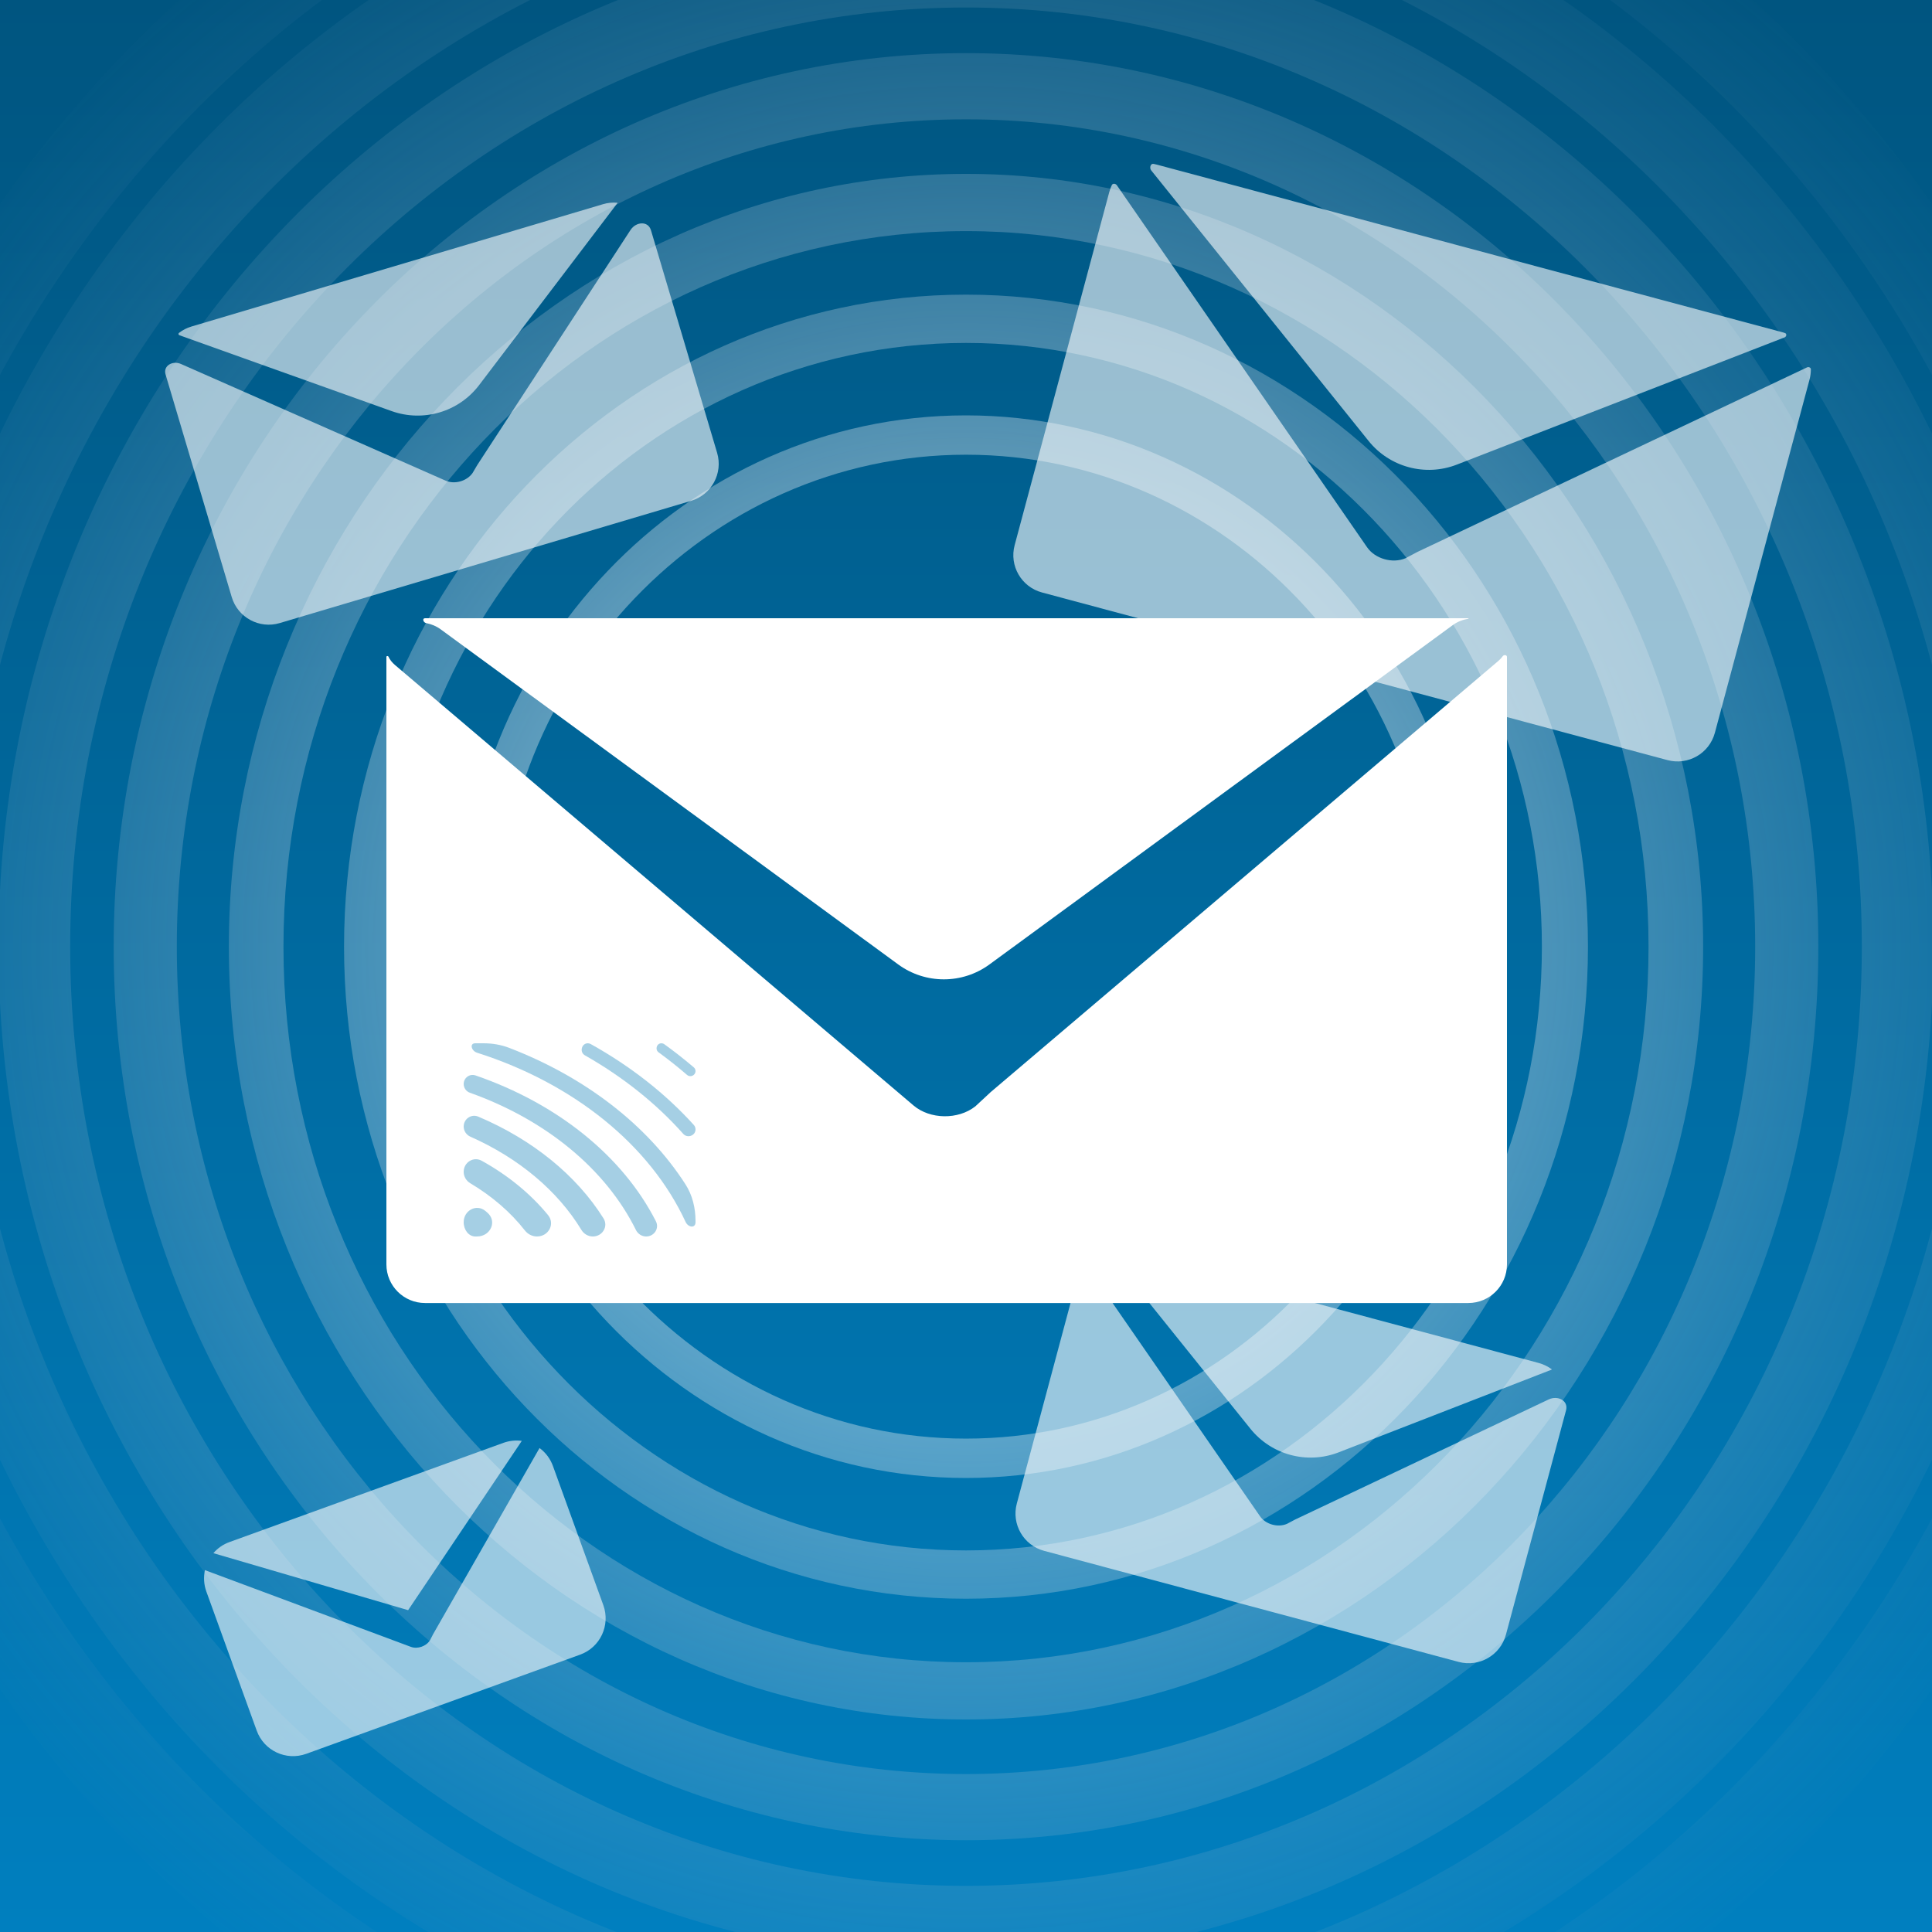
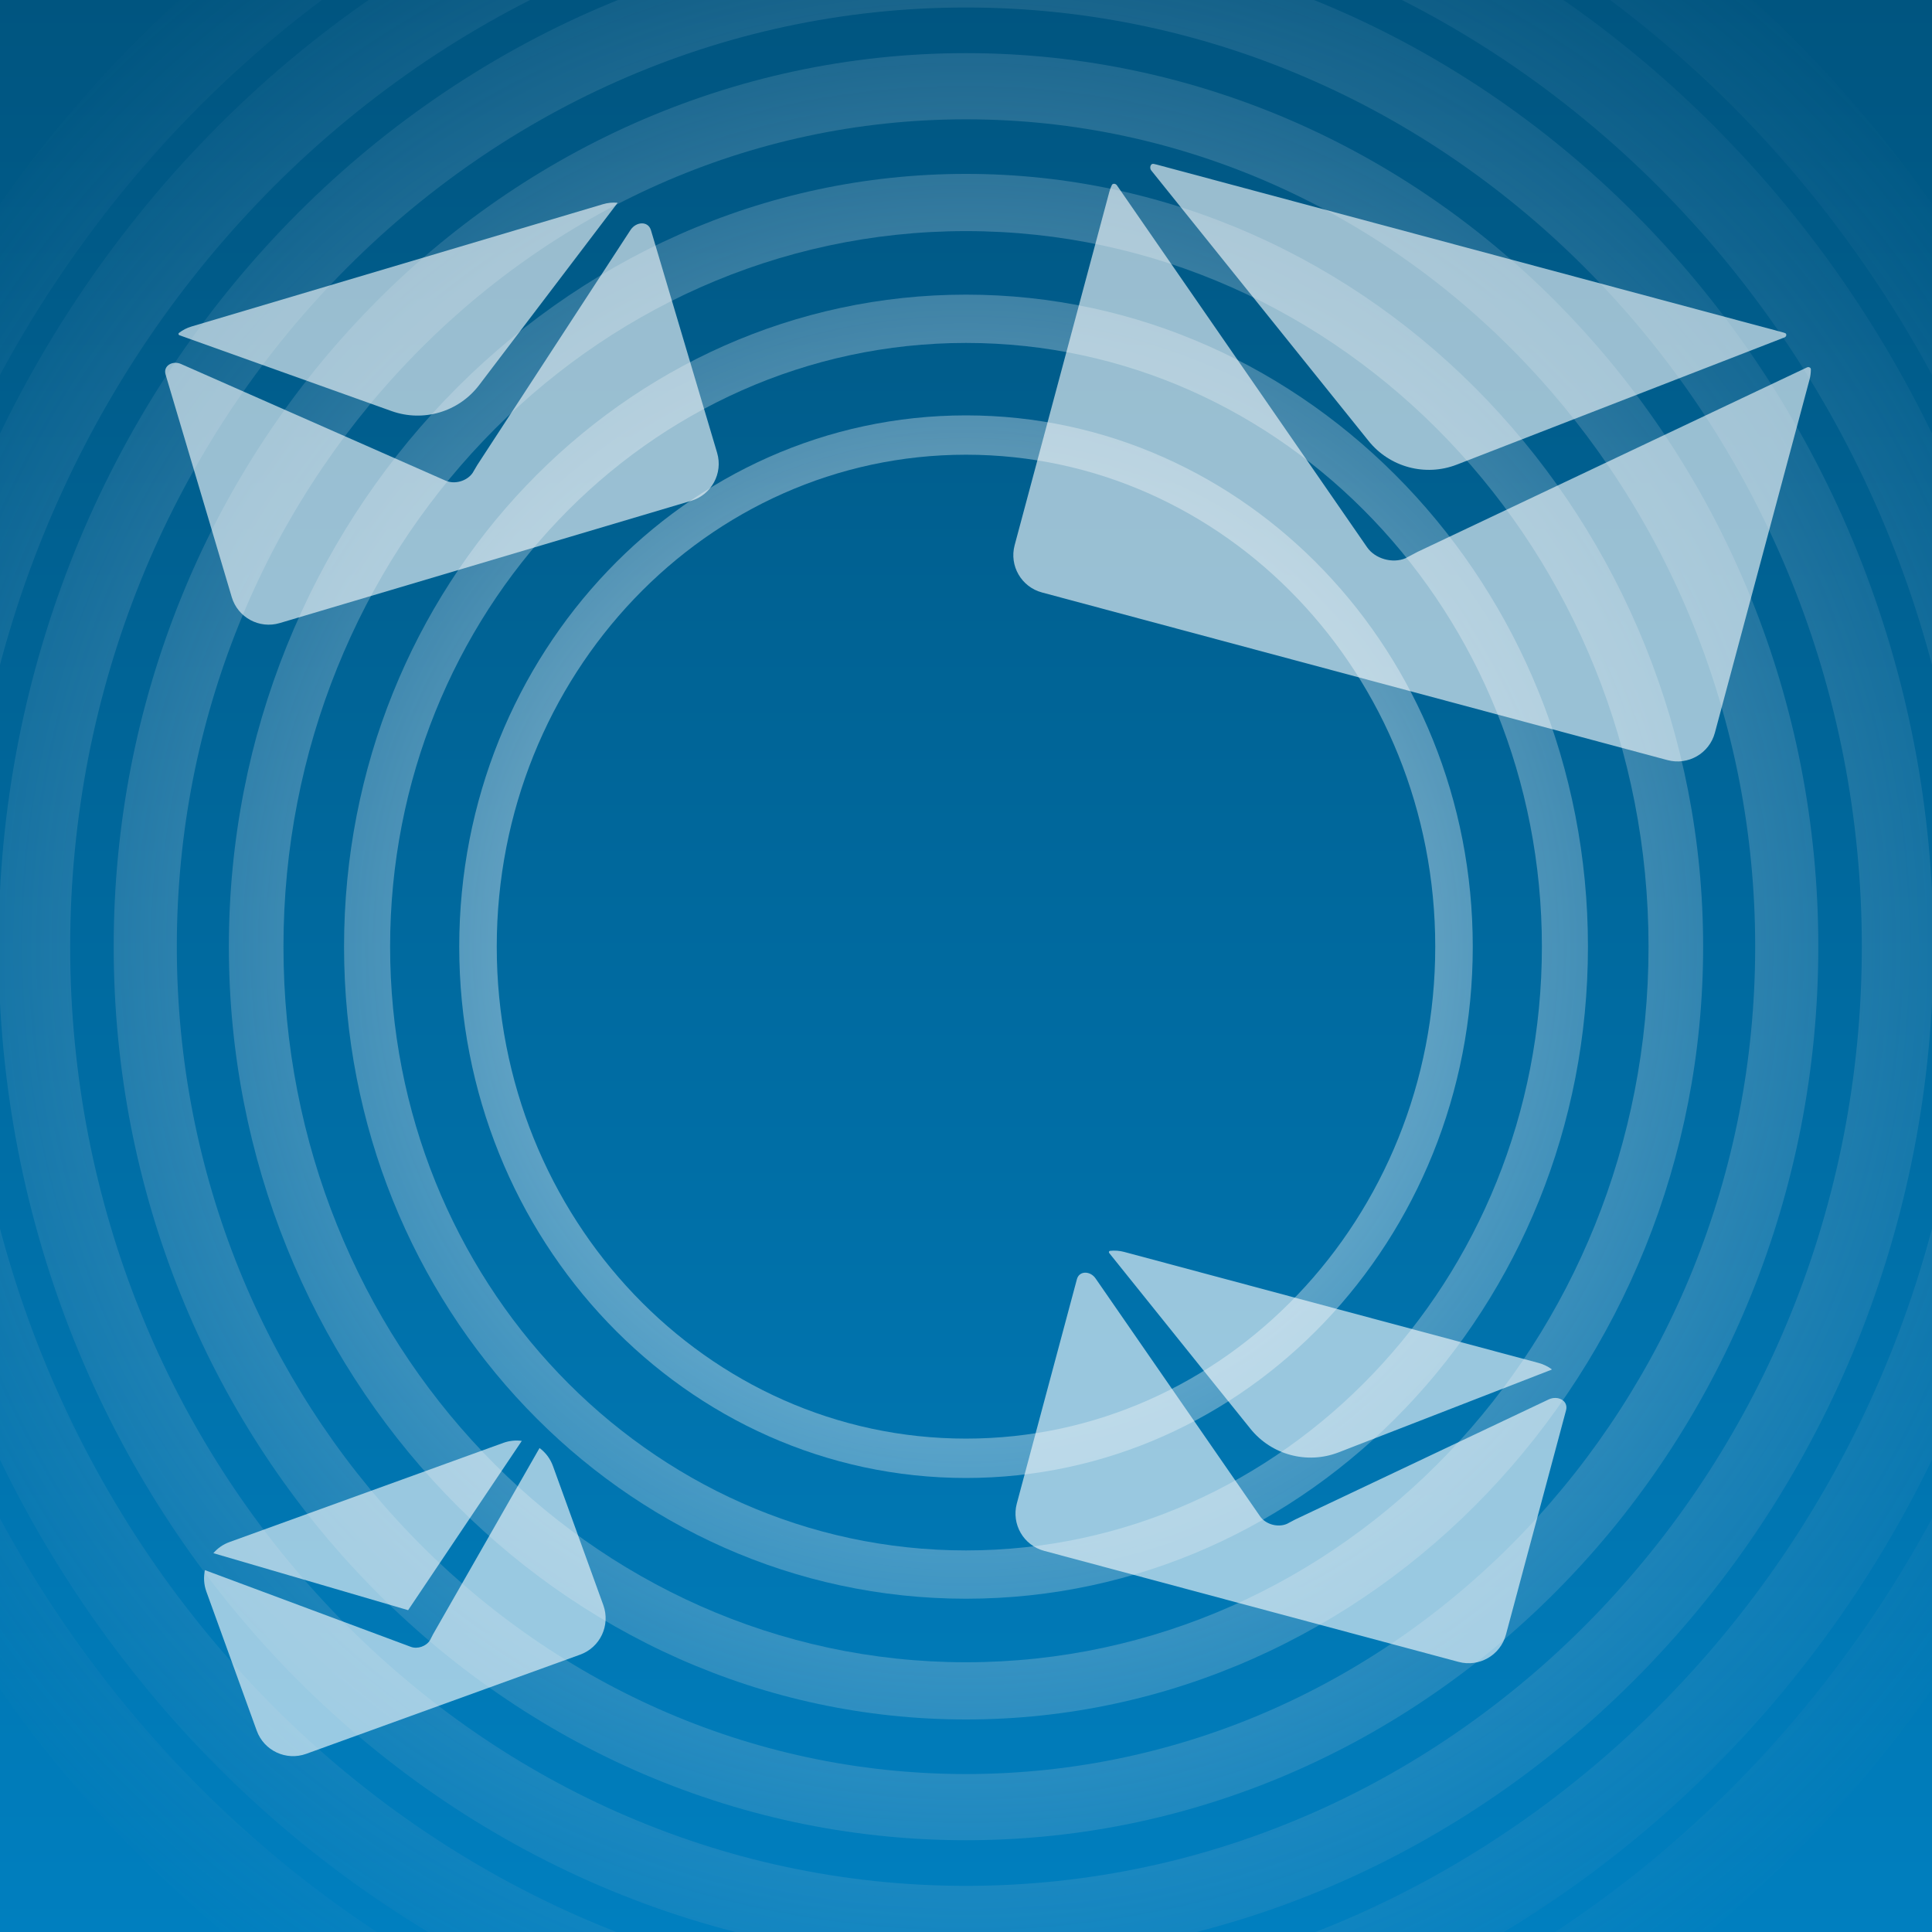
<svg xmlns="http://www.w3.org/2000/svg" width="50" height="50" viewBox="0 0 50 50" fill="none">
  <rect width="50" height="50" fill="url(#paint0_linear_231:7758)" />
  <g clip-path="url(#clip0_231:7758)">
-     <path fill-rule="evenodd" clip-rule="evenodd" d="M25 41.375C33.89 41.375 41.096 33.82 41.096 24.5C41.096 15.18 33.89 7.625 25 7.625C16.11 7.625 8.904 15.18 8.904 24.5C8.904 33.82 16.11 41.375 25 41.375ZM25 40.125C33.231 40.125 39.904 33.129 39.904 24.5C39.904 15.87 33.231 8.875 25 8.875C16.769 8.875 10.096 15.87 10.096 24.5C10.096 33.129 16.769 40.125 25 40.125Z" fill="url(#paint1_radial_231:7758)" />
+     <path fill-rule="evenodd" clip-rule="evenodd" d="M25 41.375C33.89 41.375 41.096 33.82 41.096 24.5C41.096 15.18 33.89 7.625 25 7.625C16.11 7.625 8.904 15.18 8.904 24.5C8.904 33.82 16.11 41.375 25 41.375ZM25 40.125C33.231 40.125 39.904 33.129 39.904 24.5C39.904 15.871 33.231 8.875 25 8.875C16.769 8.875 10.096 15.871 10.096 24.5C10.096 33.129 16.769 40.125 25 40.125Z" fill="url(#paint1_radial_231:7758)" />
    <path fill-rule="evenodd" clip-rule="evenodd" d="M25 38.25C32.243 38.25 38.115 32.094 38.115 24.5C38.115 16.906 32.243 10.75 25 10.75C17.757 10.75 11.885 16.906 11.885 24.5C11.885 32.094 17.757 38.25 25 38.25ZM25 37.231C31.707 37.231 37.144 31.531 37.144 24.5C37.144 17.469 31.707 11.768 25 11.768C18.293 11.768 12.856 17.469 12.856 24.5C12.856 31.531 18.293 37.231 25 37.231Z" fill="url(#paint2_radial_231:7758)" />
    <path fill-rule="evenodd" clip-rule="evenodd" d="M25 44.5C35.536 44.5 44.077 35.546 44.077 24.5C44.077 13.454 35.536 4.5 25 4.5C14.464 4.5 5.923 13.454 5.923 24.5C5.923 35.546 14.464 44.5 25 44.5ZM25 43.019C34.755 43.019 42.664 34.727 42.664 24.5C42.664 14.273 34.755 5.981 25 5.981C15.245 5.981 7.336 14.273 7.336 24.5C7.336 34.727 15.245 43.019 25 43.019Z" fill="url(#paint3_radial_231:7758)" />
    <path fill-rule="evenodd" clip-rule="evenodd" d="M25 47.625C37.182 47.625 47.058 37.272 47.058 24.5C47.058 11.728 37.182 1.375 25 1.375C12.818 1.375 2.942 11.728 2.942 24.5C2.942 37.272 12.818 47.625 25 47.625ZM25 45.912C36.28 45.912 45.424 36.325 45.424 24.5C45.424 12.675 36.28 3.088 25 3.088C13.72 3.088 4.576 12.675 4.576 24.5C4.576 36.325 13.72 45.912 25 45.912Z" fill="url(#paint4_radial_231:7758)" />
    <path fill-rule="evenodd" clip-rule="evenodd" d="M25 50.75C38.828 50.75 50.038 38.998 50.038 24.5C50.038 10.002 38.828 -1.75 25 -1.75C11.172 -1.75 -0.038 10.002 -0.038 24.5C-0.038 38.998 11.172 50.75 25 50.75ZM25 48.806C37.804 48.806 48.184 37.924 48.184 24.5C48.184 11.076 37.804 0.194 25 0.194C12.196 0.194 1.816 11.076 1.816 24.5C1.816 37.924 12.196 48.806 25 48.806Z" fill="url(#paint5_radial_231:7758)" />
    <path fill-rule="evenodd" clip-rule="evenodd" d="M25 53.875C40.475 53.875 53.019 40.723 53.019 24.5C53.019 8.277 40.475 -4.875 25 -4.875C9.525 -4.875 -3.019 8.277 -3.019 24.5C-3.019 40.723 9.525 53.875 25 53.875ZM25 51.699C39.328 51.699 50.944 39.522 50.944 24.5C50.944 9.478 39.328 -2.699 25 -2.699C10.672 -2.699 -0.944 9.478 -0.944 24.5C-0.944 39.522 10.672 51.699 25 51.699Z" fill="url(#paint6_radial_231:7758)" />
    <path fill-rule="evenodd" clip-rule="evenodd" d="M25 57C42.121 57 56 42.449 56 24.5C56 6.551 42.121 -8 25 -8C7.879 -8 -6 6.551 -6 24.5C-6 42.449 7.879 57 25 57ZM25 54.593C40.853 54.593 53.704 41.12 53.704 24.5C53.704 7.88 40.853 -5.593 25 -5.593C9.147 -5.593 -3.704 7.88 -3.704 24.5C-3.704 41.12 9.147 54.593 25 54.593Z" fill="url(#paint7_radial_231:7758)" />
-     <path fill-rule="evenodd" clip-rule="evenodd" d="M4.684 9.42C4.467 9.324 4.217 9.465 4.285 9.692V9.692L5.997 15.452C6.154 15.981 6.711 16.283 7.24 16.125L17.885 12.962C18.415 12.805 18.716 12.248 18.559 11.719L16.847 5.959V5.959C16.773 5.71 16.459 5.735 16.317 5.953L12.353 12.033L12.229 12.243C12.081 12.453 11.765 12.542 11.532 12.439L4.684 9.42ZM4.63 8.617C4.609 8.634 4.618 8.667 4.643 8.676V8.676L8.454 10.038L10.135 10.639C10.956 10.932 11.873 10.66 12.4 9.966L15.979 5.256V5.256C15.982 5.253 15.979 5.247 15.975 5.247C15.853 5.236 15.728 5.248 15.604 5.285L4.959 8.449C4.836 8.485 4.725 8.543 4.63 8.617Z" fill="white" fill-opacity="0.6" />
-     <path fill-rule="evenodd" clip-rule="evenodd" d="M28.352 33.084C28.218 32.889 27.931 32.879 27.87 33.107V33.107L26.315 38.911C26.172 39.445 26.488 39.993 27.022 40.136L37.749 43.01C38.282 43.153 38.831 42.837 38.974 42.303L40.529 36.499V36.499C40.596 36.248 40.315 36.106 40.08 36.217L33.521 39.324L33.305 39.438C33.069 39.539 32.753 39.45 32.609 39.24L28.352 33.084ZM28.726 32.372C28.7 32.375 28.69 32.408 28.706 32.428V32.428L31.241 35.584L32.36 36.975C32.906 37.655 33.83 37.902 34.643 37.587L40.157 35.446V35.446C40.161 35.444 40.161 35.439 40.158 35.436C40.06 35.364 39.947 35.308 39.822 35.274L29.095 32.4C28.971 32.367 28.846 32.358 28.726 32.372Z" fill="white" fill-opacity="0.6" />
+     <path fill-rule="evenodd" clip-rule="evenodd" d="M4.684 9.42C4.467 9.324 4.217 9.465 4.285 9.692L5.997 15.452C6.154 15.981 6.711 16.283 7.24 16.125L17.885 12.962C18.415 12.805 18.716 12.248 18.559 11.719L16.847 5.959C16.773 5.71 16.459 5.735 16.317 5.953L12.353 12.033L12.229 12.243C12.081 12.453 11.765 12.542 11.532 12.439L4.684 9.42ZM4.63 8.617C4.609 8.634 4.618 8.667 4.643 8.676L8.454 10.038L10.135 10.639C10.956 10.932 11.873 10.66 12.4 9.966L15.979 5.256C15.982 5.253 15.979 5.247 15.975 5.247C15.853 5.236 15.728 5.248 15.604 5.285L4.959 8.449C4.836 8.485 4.725 8.543 4.63 8.617Z" fill="white" fill-opacity="0.6" />
+     <path fill-rule="evenodd" clip-rule="evenodd" d="M28.352 33.084C28.218 32.889 27.931 32.879 27.87 33.107L26.315 38.911C26.172 39.445 26.488 39.993 27.022 40.136L37.749 43.01C38.282 43.153 38.831 42.837 38.974 42.303L40.529 36.499C40.596 36.248 40.315 36.106 40.08 36.217L33.521 39.324L33.305 39.438C33.069 39.539 32.753 39.45 32.609 39.24L28.352 33.084ZM28.726 32.372C28.7 32.375 28.69 32.408 28.706 32.428L31.241 35.584L32.36 36.975C32.906 37.655 33.83 37.902 34.643 37.587L40.157 35.446C40.161 35.444 40.161 35.439 40.158 35.436C40.06 35.364 39.947 35.308 39.822 35.274L29.095 32.4C28.971 32.367 28.846 32.358 28.726 32.372Z" fill="white" fill-opacity="0.6" />
    <path fill-rule="evenodd" clip-rule="evenodd" d="M5.304 40.635C5.265 40.813 5.274 41.004 5.34 41.188L6.644 44.789C6.832 45.309 7.406 45.577 7.925 45.389L15.014 42.822C15.534 42.634 15.802 42.061 15.614 41.541L14.31 37.94C14.24 37.747 14.117 37.588 13.963 37.475L11.21 42.29L11.129 42.448C11.031 42.607 10.805 42.685 10.632 42.62L5.304 40.635ZM5.522 40.196L8.292 41.006L10.562 41.671L13.504 37.29C13.349 37.269 13.187 37.284 13.03 37.34L5.94 39.908C5.772 39.968 5.631 40.069 5.522 40.196Z" fill="white" fill-opacity="0.6" />
-     <path fill-rule="evenodd" clip-rule="evenodd" d="M28.904 4.794C28.872 4.749 28.798 4.74 28.774 4.79C28.747 4.846 28.725 4.904 28.709 4.966L26.259 14.109C26.116 14.642 26.433 15.19 26.966 15.333L43.156 19.672C43.69 19.814 44.238 19.498 44.381 18.964L46.831 9.822C46.854 9.734 46.865 9.646 46.865 9.559C46.865 9.512 46.809 9.488 46.766 9.508V9.508L36.686 14.282L36.377 14.446C36.04 14.591 35.587 14.463 35.38 14.163L28.904 4.794V4.794ZM29.854 4.241C29.773 4.226 29.742 4.347 29.794 4.411V4.411L33.423 8.928L35.42 11.413C35.966 12.092 36.89 12.34 37.703 12.024L46.186 8.731V8.731C46.235 8.712 46.247 8.637 46.197 8.62C46.173 8.611 46.149 8.604 46.123 8.597L29.933 4.259C29.907 4.252 29.881 4.246 29.854 4.241Z" fill="white" fill-opacity="0.6" />
-     <path fill-rule="evenodd" clip-rule="evenodd" d="M10.052 16.993C10.041 16.97 10 16.974 10 17V17V32.722C10 33.275 10.448 33.722 11 33.722H38C38.552 33.722 39 33.275 39 32.722V17V17C39 16.949 38.922 16.939 38.892 16.98C38.861 17.024 38.823 17.065 38.778 17.104L25.638 28.264L25.242 28.632C24.797 28.983 24.07 28.973 23.641 28.609L10.223 17.211C10.146 17.146 10.089 17.072 10.052 16.993ZM11 16C10.921 16 10.953 16.112 11.03 16.126C11.164 16.152 11.291 16.204 11.399 16.283L18.625 21.575L23.245 24.959C23.948 25.474 24.905 25.474 25.608 24.959L37.601 16.175C37.717 16.09 37.856 16.037 38.001 16.013C38.009 16.012 38.008 16 38 16V16H11V16Z" fill="white" />
-     <path d="M17.19 27.023C17.169 27.008 17.143 27 17.117 27V27C16.995 27 16.944 27.161 17.044 27.234C17.3 27.42 17.546 27.616 17.781 27.819C17.866 27.892 18 27.832 18 27.72V27.72C18 27.683 17.984 27.647 17.955 27.623C17.711 27.415 17.456 27.214 17.19 27.023Z" fill="#4DA1CA" fill-opacity="0.5" />
-     <path d="M15.288 27.02C15.265 27.007 15.239 27 15.213 27V27C15.049 27 14.993 27.23 15.136 27.311C16.124 27.873 16.986 28.561 17.682 29.344C17.791 29.466 18 29.392 18 29.229V29.229C18 29.186 17.985 29.146 17.956 29.114C17.225 28.305 16.322 27.596 15.288 27.02Z" fill="#4DA1CA" fill-opacity="0.5" />
-     <path d="M13.174 27.117C12.964 27.037 12.739 27 12.514 27L12.3 27V27C12.145 27 12.199 27.198 12.346 27.244C14.85 28.042 16.824 29.637 17.743 31.623C17.811 31.77 18 31.793 18 31.63V31.63L18 31.599C18 31.264 17.921 30.931 17.739 30.649C16.756 29.12 15.148 27.876 13.174 27.117Z" fill="#4DA1CA" fill-opacity="0.5" />
-     <path d="M16.723 32C16.93 32 17.068 31.79 16.975 31.607C16.117 29.923 14.431 28.564 12.307 27.832C12.155 27.78 12 27.894 12 28.054V28.054C12 28.156 12.065 28.246 12.161 28.28C14.126 28.98 15.679 30.258 16.458 31.832C16.508 31.934 16.61 32 16.723 32V32Z" fill="#4DA1CA" fill-opacity="0.5" />
-     <path d="M15.342 32C15.591 32 15.75 31.74 15.618 31.53C14.916 30.413 13.778 29.491 12.377 28.898C12.196 28.822 12 28.958 12 29.154V29.154C12 29.268 12.069 29.371 12.173 29.417C13.422 29.971 14.43 30.814 15.046 31.829C15.109 31.933 15.22 32 15.342 32V32Z" fill="#4DA1CA" fill-opacity="0.5" />
-     <path d="M13.897 32C14.195 32 14.372 31.678 14.184 31.447C13.733 30.897 13.149 30.418 12.466 30.04C12.252 29.922 12 30.083 12 30.327V30.327C12 30.449 12.067 30.561 12.172 30.623C12.734 30.958 13.214 31.371 13.583 31.843C13.659 31.94 13.774 32 13.897 32V32Z" fill="#4DA1CA" fill-opacity="0.5" />
-     <path d="M12.345 32C12.695 32 12.876 31.606 12.609 31.379C12.594 31.366 12.579 31.353 12.563 31.34C12.33 31.147 12 31.327 12 31.63V31.63C12 31.834 12.134 32 12.3 32L12.345 32Z" fill="#4DA1CA" fill-opacity="0.5" />
+     <path fill-rule="evenodd" clip-rule="evenodd" d="M28.904 4.794C28.872 4.749 28.798 4.74 28.774 4.79C28.747 4.846 28.725 4.904 28.709 4.966L26.259 14.109C26.116 14.642 26.433 15.19 26.966 15.333L43.156 19.672C43.69 19.814 44.238 19.498 44.381 18.964L46.831 9.822C46.854 9.734 46.865 9.646 46.865 9.559C46.865 9.512 46.809 9.488 46.766 9.508L36.686 14.282L36.377 14.446C36.04 14.591 35.587 14.463 35.38 14.163L28.904 4.794ZM29.854 4.241C29.773 4.226 29.742 4.347 29.794 4.411L33.423 8.928L35.42 11.413C35.966 12.092 36.89 12.34 37.703 12.024L46.186 8.731C46.235 8.712 46.247 8.637 46.197 8.62C46.173 8.611 46.149 8.604 46.123 8.597L29.933 4.259C29.907 4.252 29.881 4.246 29.854 4.241Z" fill="white" fill-opacity="0.6" />
  </g>
  <defs>
    <linearGradient id="paint0_linear_231:7758" x1="25" y1="0" x2="25" y2="50" gradientUnits="userSpaceOnUse">
      <stop stop-color="#005580" />
      <stop offset="1" stop-color="#007FBF" />
    </linearGradient>
    <radialGradient id="paint1_radial_231:7758" cx="0" cy="0" r="1" gradientUnits="userSpaceOnUse" gradientTransform="translate(25 24.5) rotate(-48.0845) scale(32.999 32.8682)">
      <stop offset="0.254" stop-color="white" stop-opacity="0.48" />
      <stop offset="1" stop-color="#7096B6" stop-opacity="0" />
    </radialGradient>
    <radialGradient id="paint2_radial_231:7758" cx="0" cy="0" r="1" gradientUnits="userSpaceOnUse" gradientTransform="translate(25 24.5) rotate(-48.0845) scale(32.999 32.8682)">
      <stop offset="0.254" stop-color="white" stop-opacity="0.48" />
      <stop offset="1" stop-color="#7096B6" stop-opacity="0" />
    </radialGradient>
    <radialGradient id="paint3_radial_231:7758" cx="0" cy="0" r="1" gradientUnits="userSpaceOnUse" gradientTransform="translate(25 24.5) rotate(-48.0845) scale(32.999 32.8682)">
      <stop offset="0.254" stop-color="white" stop-opacity="0.48" />
      <stop offset="1" stop-color="#7096B6" stop-opacity="0" />
    </radialGradient>
    <radialGradient id="paint4_radial_231:7758" cx="0" cy="0" r="1" gradientUnits="userSpaceOnUse" gradientTransform="translate(25 24.5) rotate(-48.0845) scale(32.999 32.8682)">
      <stop offset="0.254" stop-color="white" stop-opacity="0.48" />
      <stop offset="1" stop-color="#7096B6" stop-opacity="0" />
    </radialGradient>
    <radialGradient id="paint5_radial_231:7758" cx="0" cy="0" r="1" gradientUnits="userSpaceOnUse" gradientTransform="translate(25 24.5) rotate(-48.0845) scale(32.999 32.8682)">
      <stop offset="0.254" stop-color="white" stop-opacity="0.48" />
      <stop offset="1" stop-color="#7096B6" stop-opacity="0" />
    </radialGradient>
    <radialGradient id="paint6_radial_231:7758" cx="0" cy="0" r="1" gradientUnits="userSpaceOnUse" gradientTransform="translate(25 24.5) rotate(-48.0845) scale(32.999 32.8682)">
      <stop offset="0.254" stop-color="white" stop-opacity="0.48" />
      <stop offset="1" stop-color="#7096B6" stop-opacity="0" />
    </radialGradient>
    <radialGradient id="paint7_radial_231:7758" cx="0" cy="0" r="1" gradientUnits="userSpaceOnUse" gradientTransform="translate(25 24.5) rotate(-48.0845) scale(32.999 32.8682)">
      <stop offset="0.254" stop-color="white" stop-opacity="0.48" />
      <stop offset="1" stop-color="#7096B6" stop-opacity="0" />
    </radialGradient>
    <clipPath id="clip0_231:7758">
      <rect width="50" height="50" fill="white" />
    </clipPath>
  </defs>
</svg>
